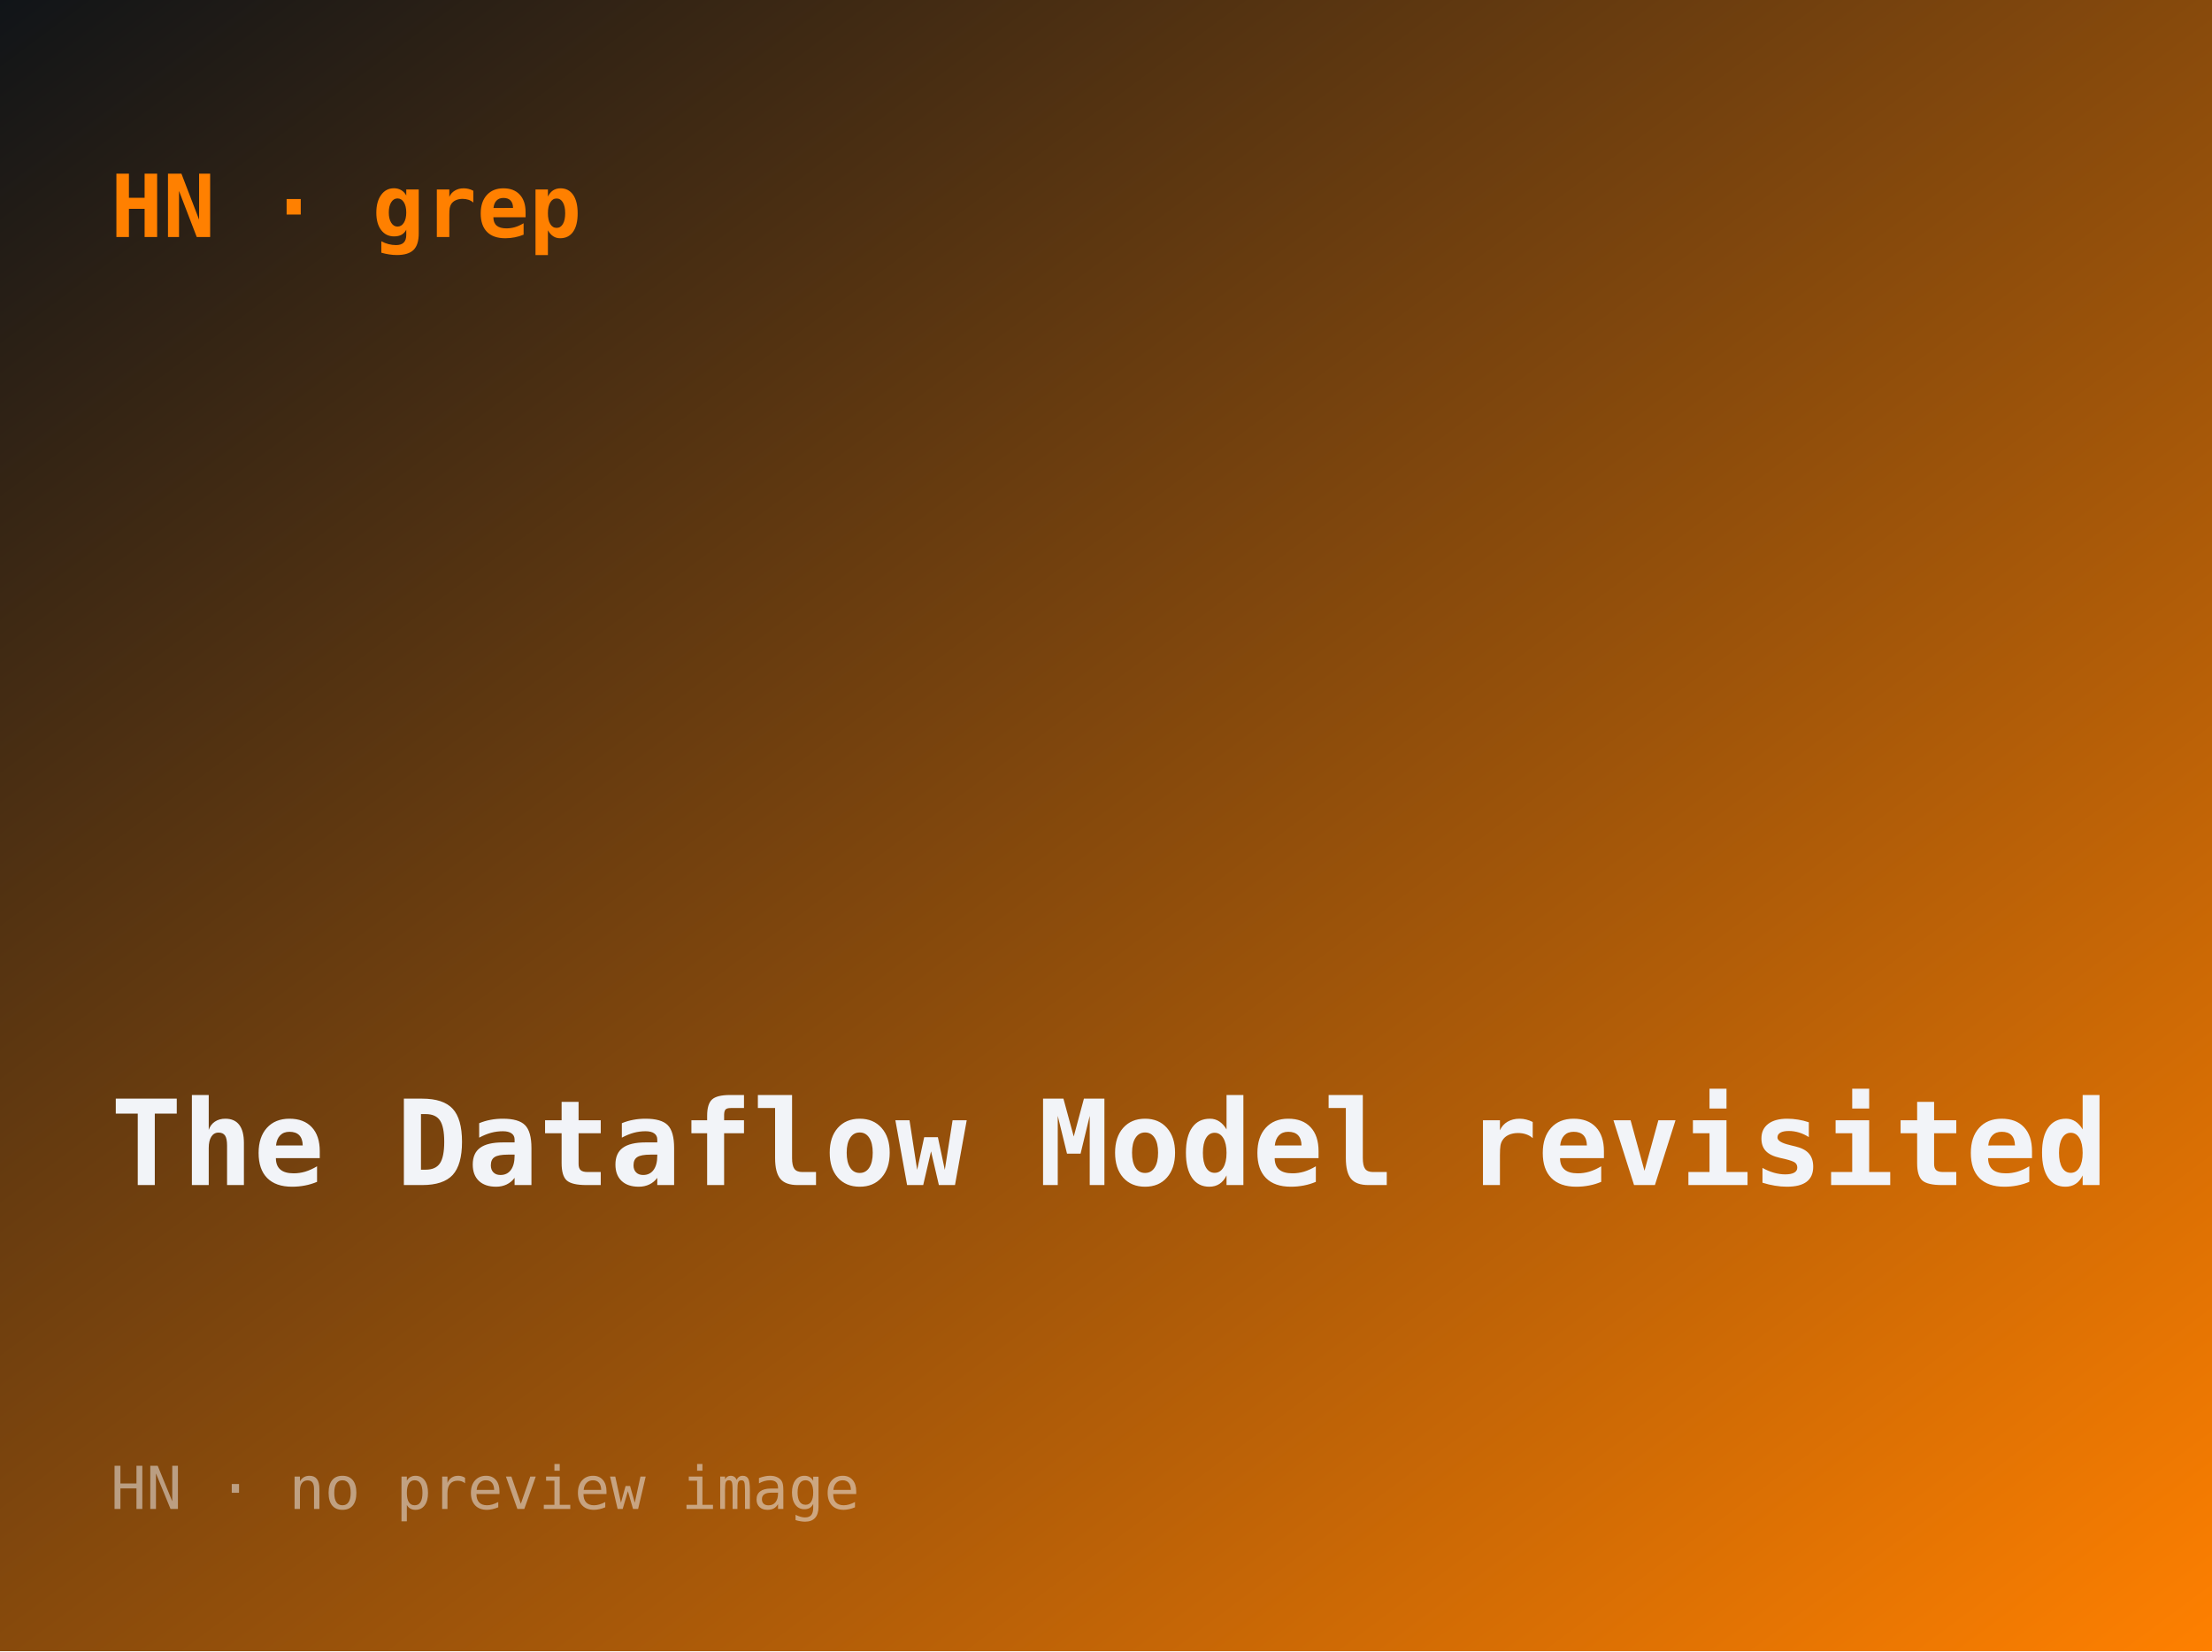
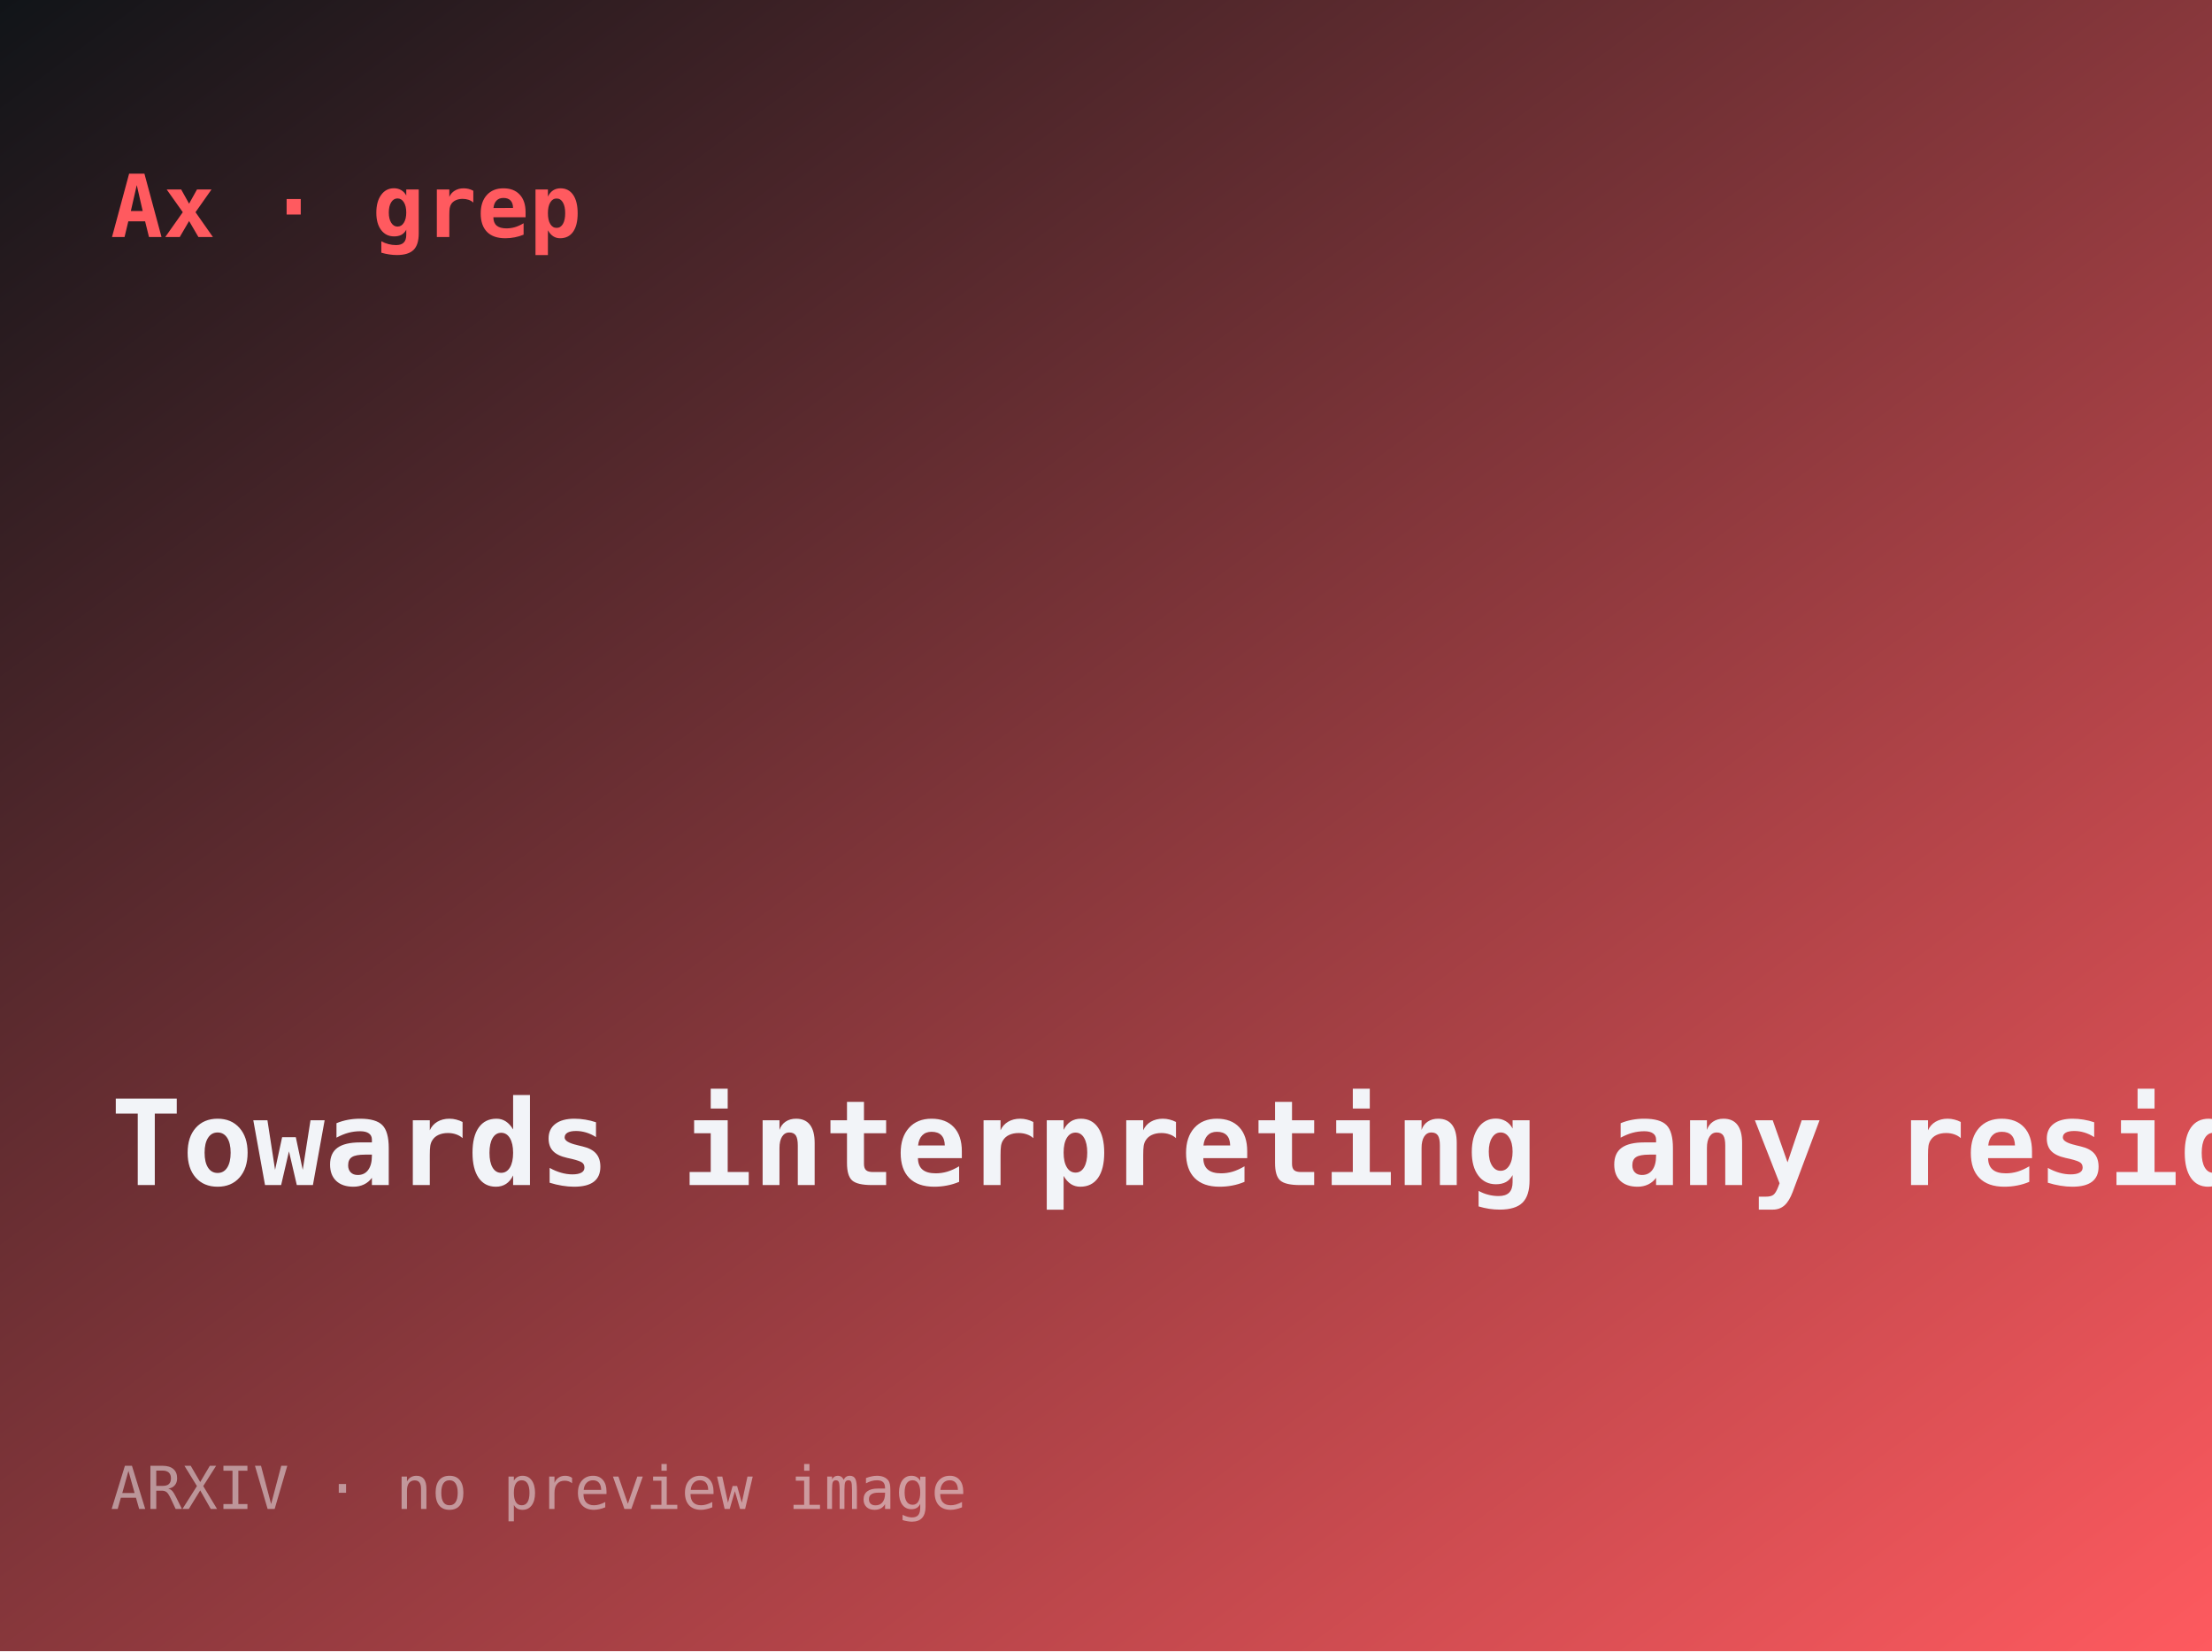
- <svg xmlns="http://www.w3.org/2000/svg" width="560" height="418" viewBox="0 0 560 418" role="img" aria-label="The Dataflow Model revisited">
+ <svg xmlns="http://www.w3.org/2000/svg" width="560" height="418" viewBox="0 0 560 418" role="img" aria-label="Towards interpreting any residual stream direction by scaling activation inversi">
  <defs>
    <linearGradient id="g" x1="0" y1="0" x2="1" y2="1">
      <stop offset="0" stop-color="#101418" />
-       <stop offset="1" stop-color="#ff8000" />
+       <stop offset="1" stop-color="#ff5a5f" />
    </linearGradient>
  </defs>
  <rect width="560" height="418" fill="url(#g)" />
-   <text x="28" y="60" font-family="ui-monospace,monospace" font-size="22" fill="#ff8000" font-weight="700">HN · grep</text>
-   <text x="28" y="300" font-family="ui-monospace,monospace" font-size="30" fill="#f2f4f8" font-weight="600">The Dataflow Model revisited</text>
-   <text x="28" y="382" font-family="ui-monospace,monospace" font-size="15" fill="rgba(242,244,248,.5)">HN · no preview image</text>
+   <text x="28" y="60" font-family="ui-monospace,monospace" font-size="22" fill="#ff5a5f" font-weight="700">Ax · grep</text>
+   <text x="28" y="300" font-family="ui-monospace,monospace" font-size="30" fill="#f2f4f8" font-weight="600">Towards interpreting any residual …</text>
+   <text x="28" y="382" font-family="ui-monospace,monospace" font-size="15" fill="rgba(242,244,248,.5)">ARXIV · no preview image</text>
</svg>
